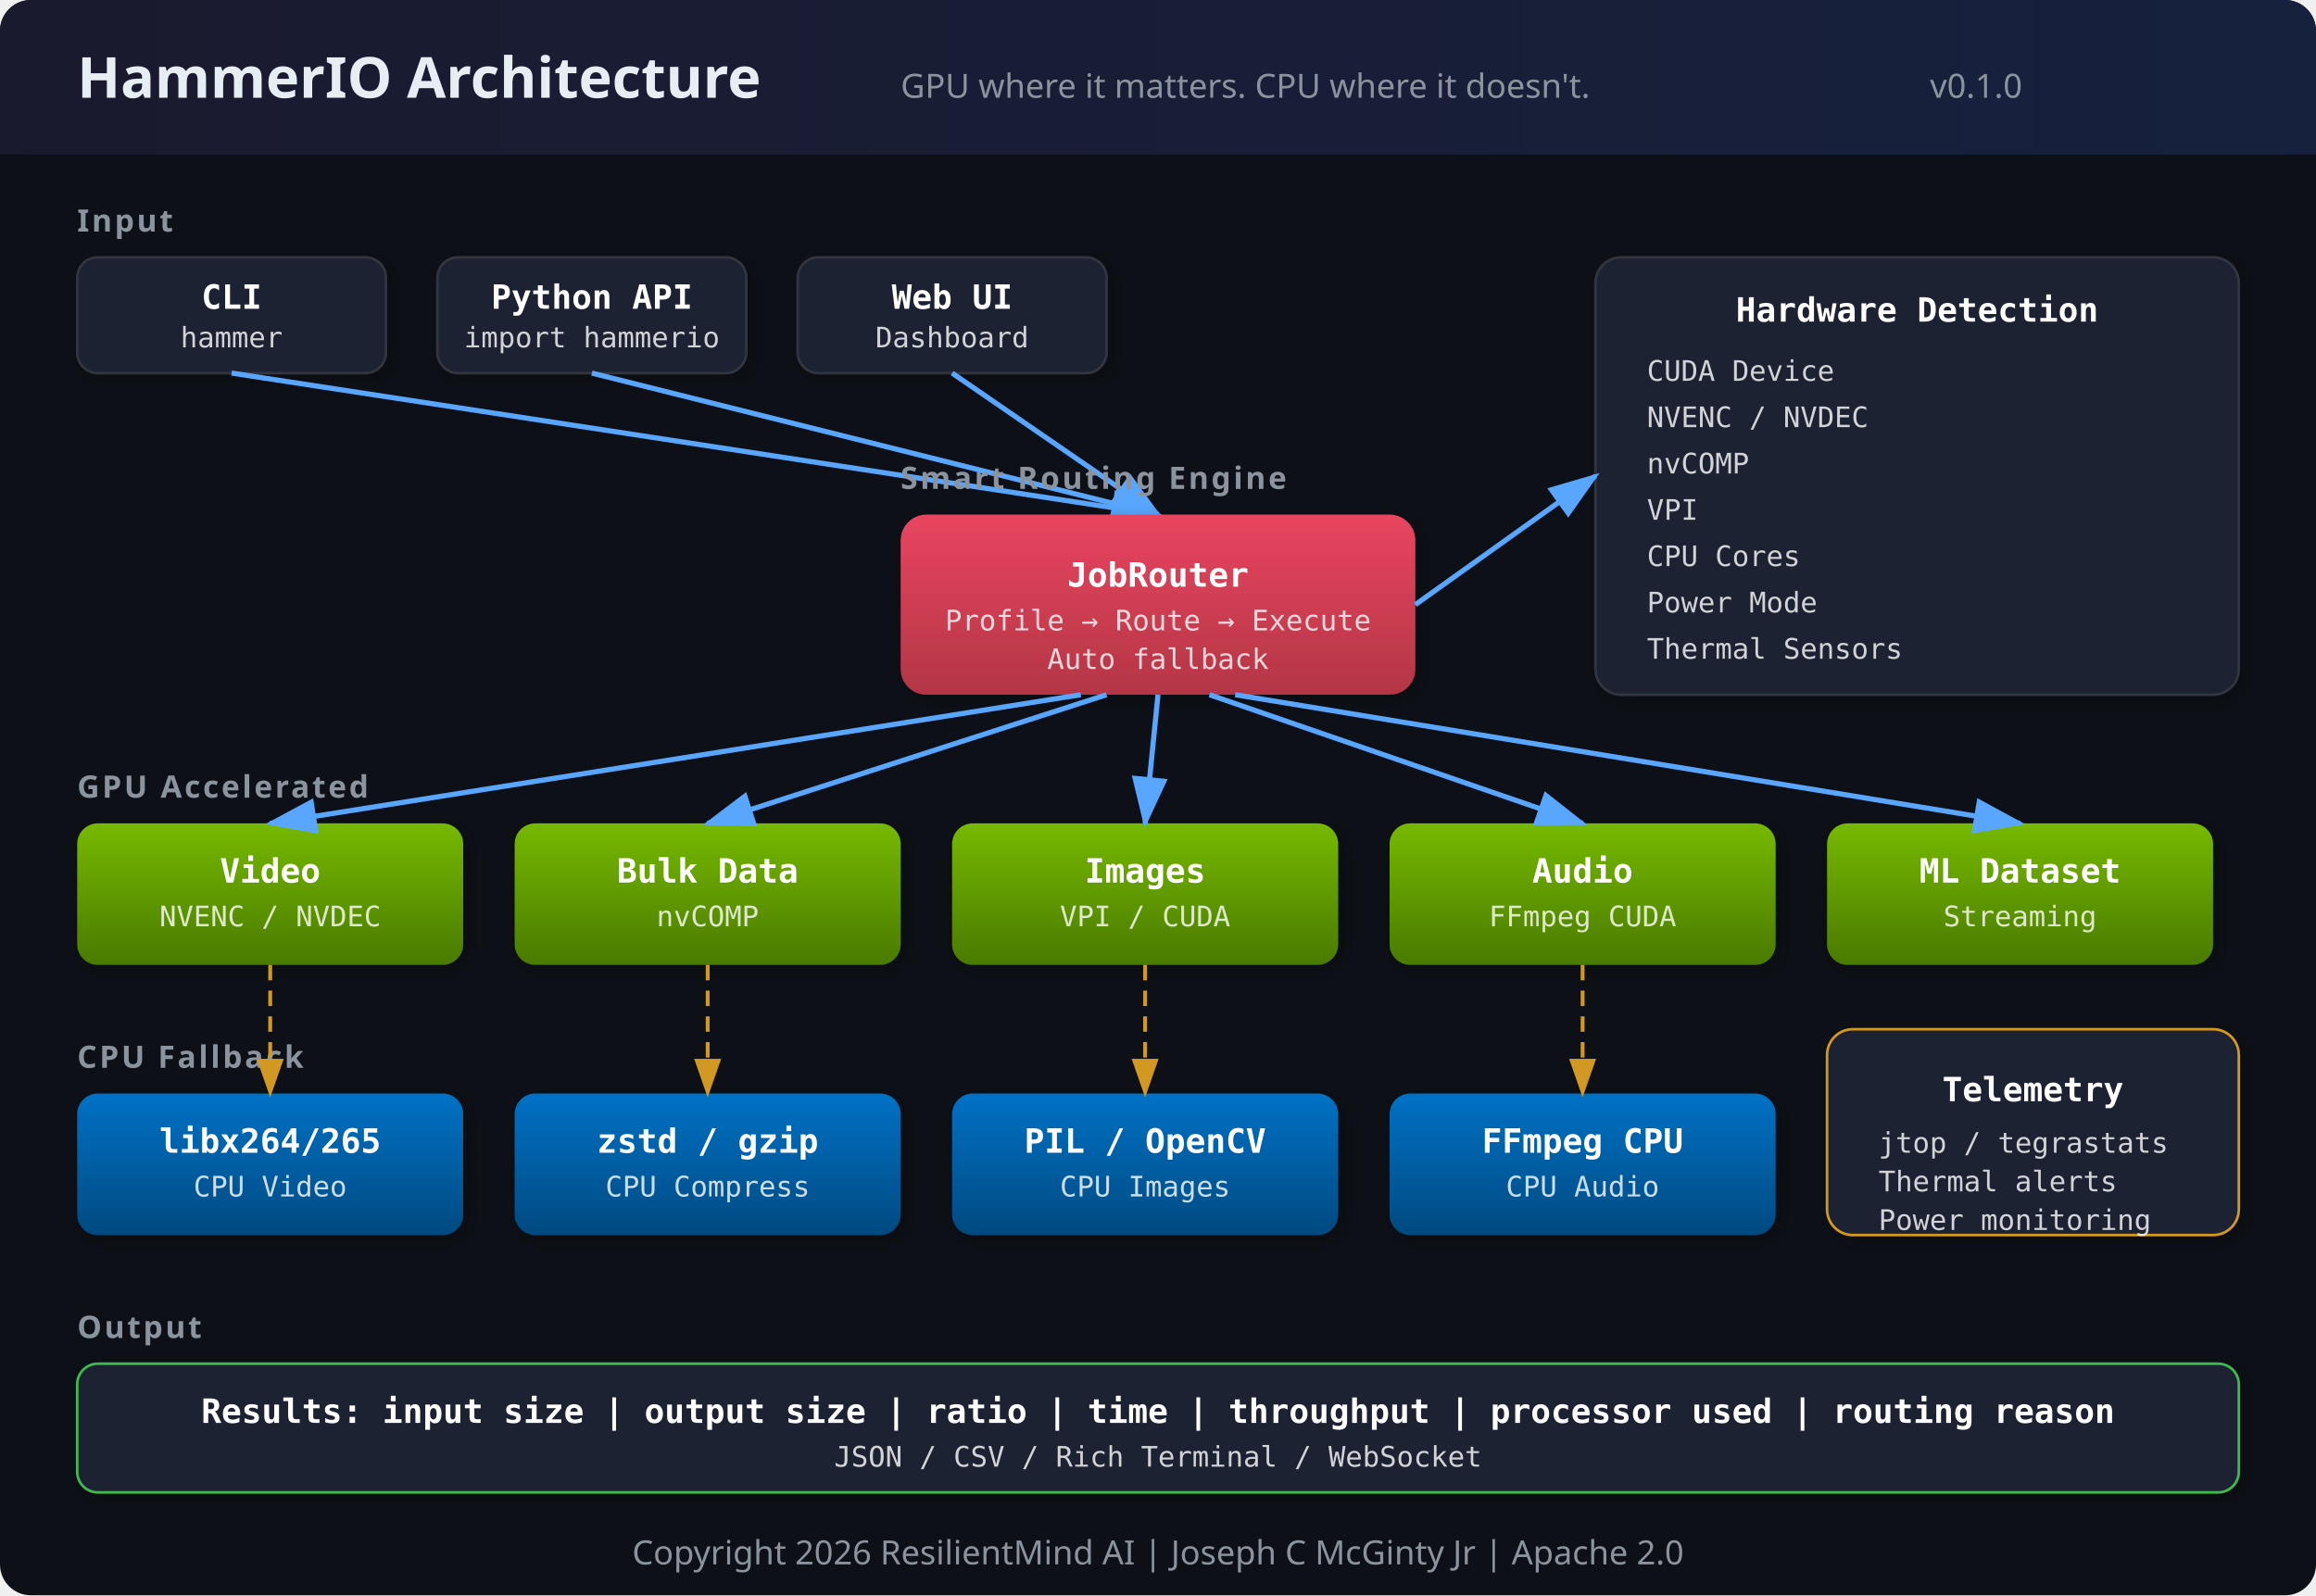
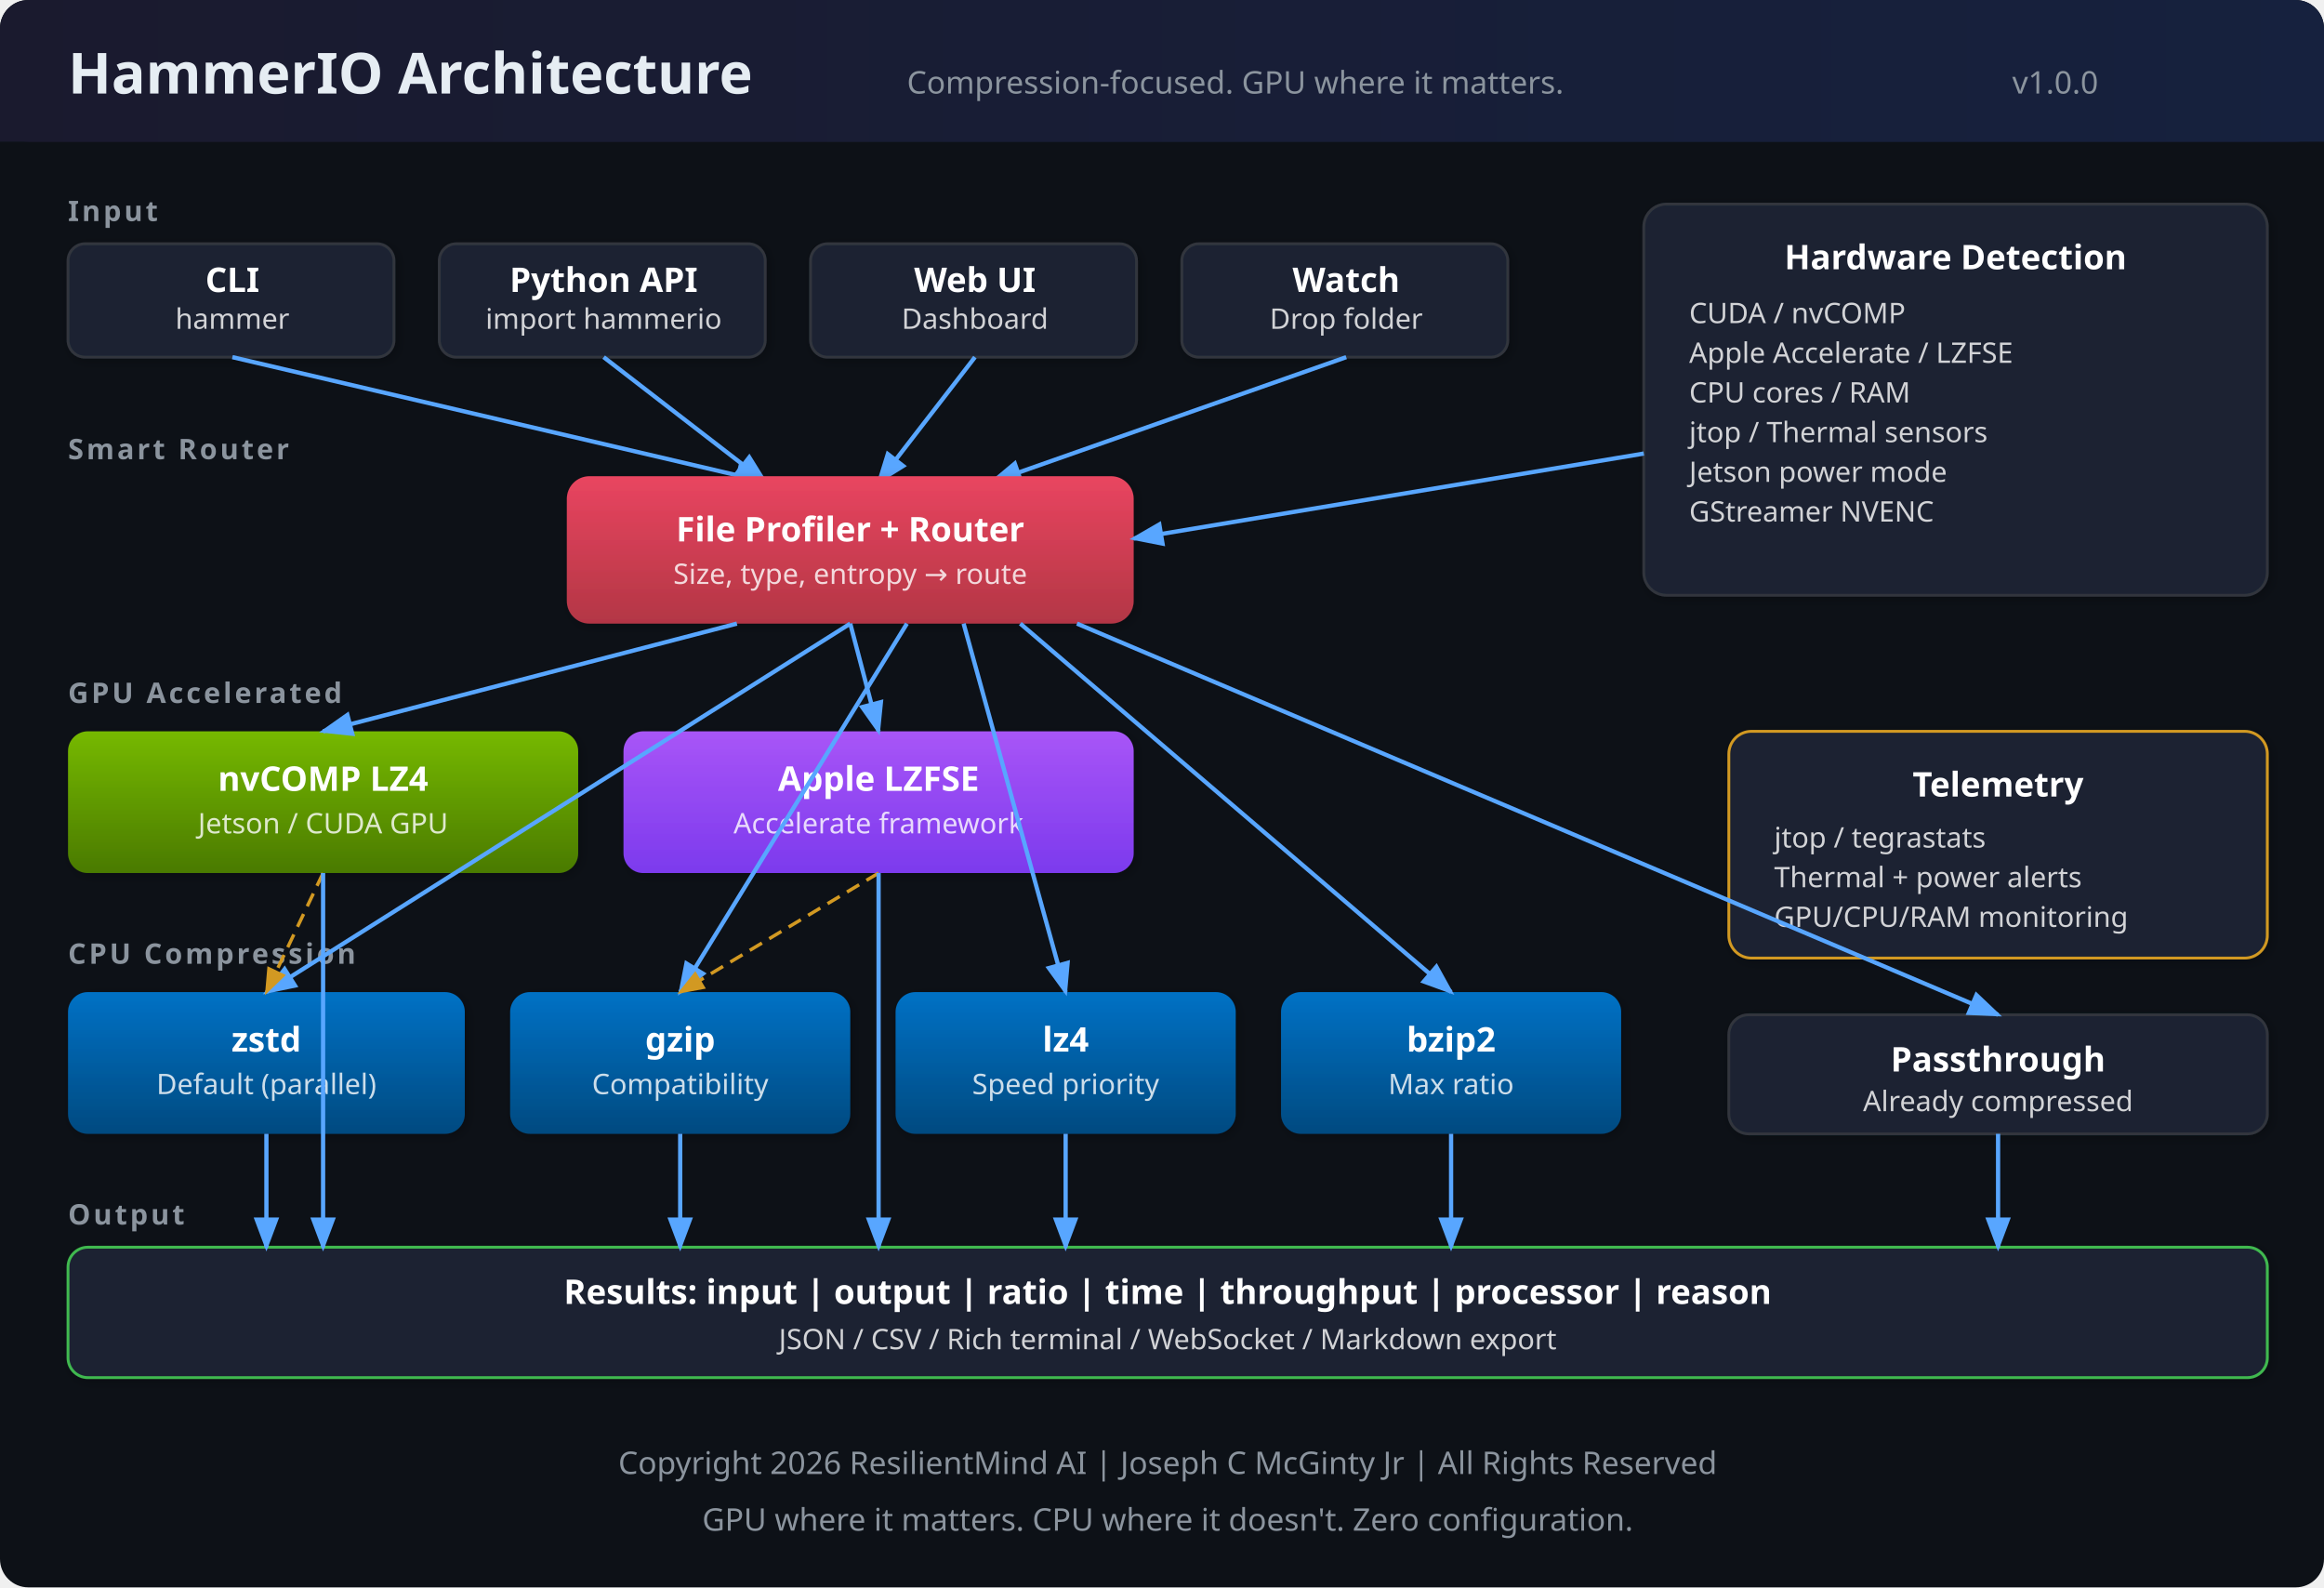
- <svg xmlns="http://www.w3.org/2000/svg" viewBox="0 0 900 620" width="900" height="620">
+ <svg xmlns="http://www.w3.org/2000/svg" viewBox="0 0 820 560" width="820" height="560">
  <defs>
-     <linearGradient id="headerGrad" x1="0%" y1="0%" x2="100%" y2="0%">
+     <linearGradient id="hg" x1="0%" y1="0%" x2="100%" y2="0%">
      <stop offset="0%" style="stop-color:#1a1a2e" />
      <stop offset="100%" style="stop-color:#16213e" />
    </linearGradient>
-     <linearGradient id="gpuGrad" x1="0%" y1="0%" x2="0%" y2="100%">
+     <linearGradient id="gg" x1="0%" y1="0%" x2="0%" y2="100%">
      <stop offset="0%" style="stop-color:#76b900" />
      <stop offset="100%" style="stop-color:#4a7a00" />
    </linearGradient>
-     <linearGradient id="cpuGrad" x1="0%" y1="0%" x2="0%" y2="100%">
+     <linearGradient id="cg" x1="0%" y1="0%" x2="0%" y2="100%">
      <stop offset="0%" style="stop-color:#0071c5" />
      <stop offset="100%" style="stop-color:#004a80" />
    </linearGradient>
-     <linearGradient id="routerGrad" x1="0%" y1="0%" x2="0%" y2="100%">
+     <linearGradient id="rg" x1="0%" y1="0%" x2="0%" y2="100%">
      <stop offset="0%" style="stop-color:#e94560" />
      <stop offset="100%" style="stop-color:#b33645" />
    </linearGradient>
-     <filter id="shadow">
-       <feDropShadow dx="2" dy="2" stdDeviation="3" flood-opacity="0.3" />
+     <linearGradient id="ag" x1="0%" y1="0%" x2="0%" y2="100%">
+       <stop offset="0%" style="stop-color:#a855f7" />
+       <stop offset="100%" style="stop-color:#7c3aed" />
+     </linearGradient>
+     <filter id="sh">
+       <feDropShadow dx="1" dy="1" stdDeviation="2" flood-opacity="0.25" />
    </filter>
    <style>
-       .title { font: bold 22px 'Segoe UI', sans-serif; fill: #e6edf3; }
-       .subtitle { font: 13px 'Segoe UI', sans-serif; fill: #8b949e; }
-       .box-label { font: bold 13px 'JetBrains Mono', monospace; fill: white; }
-       .box-detail { font: 11px 'JetBrains Mono', monospace; fill: rgba(255,255,255,0.8); }
-       .section-label { font: bold 12px 'Segoe UI', sans-serif; fill: #8b949e; text-transform: uppercase; letter-spacing: 1px; }
-       .arrow { stroke: #58a6ff; stroke-width: 2; fill: none; marker-end: url(#arrowhead); }
-       .arrow-fallback { stroke: #d29922; stroke-width: 1.5; fill: none; stroke-dasharray: 6,4; marker-end: url(#arrowhead-warn); }
+       text { font-family: 'Segoe UI', system-ui, sans-serif; }
+       .t1 { font-size: 20px; font-weight: 700; fill: #e6edf3; }
+       .t2 { font-size: 11px; fill: #8b949e; }
+       .t3 { font-size: 12px; font-weight: 600; fill: white; }
+       .t4 { font-size: 10px; fill: rgba(255,255,255,0.8); }
+       .t5 { font-size: 10px; fill: #8b949e; text-transform: uppercase; letter-spacing: 1px; font-weight: 600; }
+       .ar { stroke: #58a6ff; stroke-width: 1.5; fill: none; marker-end: url(#ah); }
+       .af { stroke: #d29922; stroke-width: 1.2; fill: none; stroke-dasharray: 5,3; marker-end: url(#wh); }
    </style>
-     <marker id="arrowhead" markerWidth="10" markerHeight="7" refX="9" refY="3.5" orient="auto">
-       <polygon points="0 0, 10 3.5, 0 7" fill="#58a6ff" />
+     <marker id="ah" markerWidth="8" markerHeight="6" refX="7" refY="3" orient="auto">
+       <polygon points="0 0,8 3,0 6" fill="#58a6ff" />
    </marker>
-     <marker id="arrowhead-warn" markerWidth="10" markerHeight="7" refX="9" refY="3.5" orient="auto">
-       <polygon points="0 0, 10 3.5, 0 7" fill="#d29922" />
+     <marker id="wh" markerWidth="8" markerHeight="6" refX="7" refY="3" orient="auto">
+       <polygon points="0 0,8 3,0 6" fill="#d29922" />
    </marker>
  </defs>
-   <rect width="900" height="620" rx="12" fill="#0d1117" />
-   <rect x="0" y="0" width="900" height="60" rx="12" fill="url(#headerGrad)" />
-   <rect x="0" y="48" width="900" height="12" fill="url(#headerGrad)" />
-   <text x="30" y="38" class="title">HammerIO Architecture</text>
-   <text x="350" y="38" class="subtitle">GPU where it matters. CPU where it doesn't.</text>
-   <text x="750" y="38" class="subtitle">v0.1.0</text>
-   <text x="30" y="90" class="section-label">Input</text>
-   <rect x="30" y="100" width="120" height="45" rx="8" fill="#1c2333" stroke="#30363d" filter="url(#shadow)" />
-   <text x="90" y="120" class="box-label" text-anchor="middle">CLI</text>
-   <text x="90" y="135" class="box-detail" text-anchor="middle">hammer</text>
-   <rect x="170" y="100" width="120" height="45" rx="8" fill="#1c2333" stroke="#30363d" filter="url(#shadow)" />
-   <text x="230" y="120" class="box-label" text-anchor="middle">Python API</text>
-   <text x="230" y="135" class="box-detail" text-anchor="middle">import hammerio</text>
-   <rect x="310" y="100" width="120" height="45" rx="8" fill="#1c2333" stroke="#30363d" filter="url(#shadow)" />
-   <text x="370" y="120" class="box-label" text-anchor="middle">Web UI</text>
-   <text x="370" y="135" class="box-detail" text-anchor="middle">Dashboard</text>
-   <line x1="90" y1="145" x2="450" y2="200" class="arrow" />
-   <line x1="230" y1="145" x2="450" y2="200" class="arrow" />
-   <line x1="370" y1="145" x2="450" y2="200" class="arrow" />
-   <text x="350" y="190" class="section-label">Smart Routing Engine</text>
-   <rect x="350" y="200" width="200" height="70" rx="10" fill="url(#routerGrad)" filter="url(#shadow)" />
-   <text x="450" y="228" class="box-label" text-anchor="middle">JobRouter</text>
-   <text x="450" y="245" class="box-detail" text-anchor="middle">Profile → Route → Execute</text>
-   <text x="450" y="260" class="box-detail" text-anchor="middle">Auto fallback</text>
-   <rect x="620" y="100" width="250" height="170" rx="10" fill="#1c2333" stroke="#30363d" filter="url(#shadow)" />
-   <text x="745" y="125" class="box-label" text-anchor="middle">Hardware Detection</text>
-   <text x="640" y="148" class="box-detail">CUDA Device</text>
-   <text x="640" y="166" class="box-detail">NVENC / NVDEC</text>
-   <text x="640" y="184" class="box-detail">nvCOMP</text>
-   <text x="640" y="202" class="box-detail">VPI</text>
-   <text x="640" y="220" class="box-detail">CPU Cores</text>
-   <text x="640" y="238" class="box-detail">Power Mode</text>
-   <text x="640" y="256" class="box-detail">Thermal Sensors</text>
-   <line x1="550" y1="235" x2="620" y2="185" class="arrow" />
-   <text x="30" y="310" class="section-label">GPU Accelerated</text>
-   <rect x="30" y="320" width="150" height="55" rx="8" fill="url(#gpuGrad)" filter="url(#shadow)" />
-   <text x="105" y="343" class="box-label" text-anchor="middle">Video</text>
-   <text x="105" y="360" class="box-detail" text-anchor="middle">NVENC / NVDEC</text>
-   <rect x="200" y="320" width="150" height="55" rx="8" fill="url(#gpuGrad)" filter="url(#shadow)" />
-   <text x="275" y="343" class="box-label" text-anchor="middle">Bulk Data</text>
-   <text x="275" y="360" class="box-detail" text-anchor="middle">nvCOMP</text>
-   <rect x="370" y="320" width="150" height="55" rx="8" fill="url(#gpuGrad)" filter="url(#shadow)" />
-   <text x="445" y="343" class="box-label" text-anchor="middle">Images</text>
-   <text x="445" y="360" class="box-detail" text-anchor="middle">VPI / CUDA</text>
-   <rect x="540" y="320" width="150" height="55" rx="8" fill="url(#gpuGrad)" filter="url(#shadow)" />
-   <text x="615" y="343" class="box-label" text-anchor="middle">Audio</text>
-   <text x="615" y="360" class="box-detail" text-anchor="middle">FFmpeg CUDA</text>
-   <rect x="710" y="320" width="150" height="55" rx="8" fill="url(#gpuGrad)" filter="url(#shadow)" />
-   <text x="785" y="343" class="box-label" text-anchor="middle">ML Dataset</text>
-   <text x="785" y="360" class="box-detail" text-anchor="middle">Streaming</text>
-   <line x1="420" y1="270" x2="105" y2="320" class="arrow" />
-   <line x1="430" y1="270" x2="275" y2="320" class="arrow" />
-   <line x1="450" y1="270" x2="445" y2="320" class="arrow" />
-   <line x1="470" y1="270" x2="615" y2="320" class="arrow" />
-   <line x1="480" y1="270" x2="785" y2="320" class="arrow" />
-   <text x="30" y="415" class="section-label">CPU Fallback</text>
-   <rect x="30" y="425" width="150" height="55" rx="8" fill="url(#cpuGrad)" filter="url(#shadow)" />
-   <text x="105" y="448" class="box-label" text-anchor="middle">libx264/265</text>
-   <text x="105" y="465" class="box-detail" text-anchor="middle">CPU Video</text>
-   <rect x="200" y="425" width="150" height="55" rx="8" fill="url(#cpuGrad)" filter="url(#shadow)" />
-   <text x="275" y="448" class="box-label" text-anchor="middle">zstd / gzip</text>
-   <text x="275" y="465" class="box-detail" text-anchor="middle">CPU Compress</text>
-   <rect x="370" y="425" width="150" height="55" rx="8" fill="url(#cpuGrad)" filter="url(#shadow)" />
-   <text x="445" y="448" class="box-label" text-anchor="middle">PIL / OpenCV</text>
-   <text x="445" y="465" class="box-detail" text-anchor="middle">CPU Images</text>
-   <rect x="540" y="425" width="150" height="55" rx="8" fill="url(#cpuGrad)" filter="url(#shadow)" />
-   <text x="615" y="448" class="box-label" text-anchor="middle">FFmpeg CPU</text>
-   <text x="615" y="465" class="box-detail" text-anchor="middle">CPU Audio</text>
-   <line x1="105" y1="375" x2="105" y2="425" class="arrow-fallback" />
-   <line x1="275" y1="375" x2="275" y2="425" class="arrow-fallback" />
-   <line x1="445" y1="375" x2="445" y2="425" class="arrow-fallback" />
-   <line x1="615" y1="375" x2="615" y2="425" class="arrow-fallback" />
-   <rect x="710" y="400" width="160" height="80" rx="10" fill="#1c2333" stroke="#d29922" filter="url(#shadow)" />
-   <text x="790" y="428" class="box-label" text-anchor="middle">Telemetry</text>
-   <text x="730" y="448" class="box-detail">jtop / tegrastats</text>
-   <text x="730" y="463" class="box-detail">Thermal alerts</text>
-   <text x="730" y="478" class="box-detail">Power monitoring</text>
-   <text x="30" y="520" class="section-label">Output</text>
-   <rect x="30" y="530" width="840" height="50" rx="8" fill="#1c2333" stroke="#3fb950" filter="url(#shadow)" />
-   <text x="450" y="553" class="box-label" text-anchor="middle">Results: input size | output size | ratio | time | throughput | processor used | routing reason</text>
-   <text x="450" y="570" class="box-detail" text-anchor="middle">JSON / CSV / Rich Terminal / WebSocket</text>
-   <text x="450" y="608" class="subtitle" text-anchor="middle">Copyright 2026 ResilientMind AI | Joseph C McGinty Jr | Apache 2.0</text>
+   <rect width="820" height="560" rx="10" fill="#0d1117" />
+   <rect width="820" height="50" rx="10" fill="url(#hg)" />
+   <rect y="40" width="820" height="10" fill="url(#hg)" />
+   <text x="24" y="33" class="t1">HammerIO Architecture</text>
+   <text x="320" y="33" class="t2">Compression-focused. GPU where it matters.</text>
+   <text x="710" y="33" class="t2">v1.0.0</text>
+   <text x="24" y="78" class="t5">Input</text>
+   <rect x="24" y="86" width="115" height="40" rx="6" fill="#1c2333" stroke="#30363d" filter="url(#sh)" />
+   <text x="82" y="103" class="t3" text-anchor="middle">CLI</text>
+   <text x="82" y="116" class="t4" text-anchor="middle">hammer</text>
+   <rect x="155" y="86" width="115" height="40" rx="6" fill="#1c2333" stroke="#30363d" filter="url(#sh)" />
+   <text x="213" y="103" class="t3" text-anchor="middle">Python API</text>
+   <text x="213" y="116" class="t4" text-anchor="middle">import hammerio</text>
+   <rect x="286" y="86" width="115" height="40" rx="6" fill="#1c2333" stroke="#30363d" filter="url(#sh)" />
+   <text x="344" y="103" class="t3" text-anchor="middle">Web UI</text>
+   <text x="344" y="116" class="t4" text-anchor="middle">Dashboard</text>
+   <rect x="417" y="86" width="115" height="40" rx="6" fill="#1c2333" stroke="#30363d" filter="url(#sh)" />
+   <text x="475" y="103" class="t3" text-anchor="middle">Watch</text>
+   <text x="475" y="116" class="t4" text-anchor="middle">Drop folder</text>
+   <rect x="580" y="72" width="220" height="138" rx="8" fill="#1c2333" stroke="#30363d" filter="url(#sh)" />
+   <text x="690" y="95" class="t3" text-anchor="middle">Hardware Detection</text>
+   <text x="596" y="114" class="t4">CUDA / nvCOMP</text>
+   <text x="596" y="128" class="t4">Apple Accelerate / LZFSE</text>
+   <text x="596" y="142" class="t4">CPU cores / RAM</text>
+   <text x="596" y="156" class="t4">jtop / Thermal sensors</text>
+   <text x="596" y="170" class="t4">Jetson power mode</text>
+   <text x="596" y="184" class="t4">GStreamer NVENC</text>
+   <line x1="82" y1="126" x2="270" y2="170" class="ar" />
+   <line x1="213" y1="126" x2="270" y2="170" class="ar" />
+   <line x1="344" y1="126" x2="310" y2="170" class="ar" />
+   <line x1="475" y1="126" x2="350" y2="170" class="ar" />
+   <text x="24" y="162" class="t5">Smart Router</text>
+   <rect x="200" y="168" width="200" height="52" rx="8" fill="url(#rg)" filter="url(#sh)" />
+   <text x="300" y="191" class="t3" text-anchor="middle">File Profiler + Router</text>
+   <text x="300" y="206" class="t4" text-anchor="middle">Size, type, entropy → route</text>
+   <line x1="580" y1="160" x2="400" y2="190" class="ar" />
+   <text x="24" y="248" class="t5">GPU Accelerated</text>
+   <rect x="24" y="258" width="180" height="50" rx="7" fill="url(#gg)" filter="url(#sh)" />
+   <text x="114" y="279" class="t3" text-anchor="middle">nvCOMP LZ4</text>
+   <text x="114" y="294" class="t4" text-anchor="middle">Jetson / CUDA GPU</text>
+   <rect x="220" y="258" width="180" height="50" rx="7" fill="url(#ag)" filter="url(#sh)" />
+   <text x="310" y="279" class="t3" text-anchor="middle">Apple LZFSE</text>
+   <text x="310" y="294" class="t4" text-anchor="middle">Accelerate framework</text>
+   <line x1="260" y1="220" x2="114" y2="258" class="ar" />
+   <line x1="300" y1="220" x2="310" y2="258" class="ar" />
+   <text x="24" y="340" class="t5">CPU Compression</text>
+   <rect x="24" y="350" width="140" height="50" rx="7" fill="url(#cg)" filter="url(#sh)" />
+   <text x="94" y="371" class="t3" text-anchor="middle">zstd</text>
+   <text x="94" y="386" class="t4" text-anchor="middle">Default (parallel)</text>
+   <rect x="180" y="350" width="120" height="50" rx="7" fill="url(#cg)" filter="url(#sh)" />
+   <text x="240" y="371" class="t3" text-anchor="middle">gzip</text>
+   <text x="240" y="386" class="t4" text-anchor="middle">Compatibility</text>
+   <rect x="316" y="350" width="120" height="50" rx="7" fill="url(#cg)" filter="url(#sh)" />
+   <text x="376" y="371" class="t3" text-anchor="middle">lz4</text>
+   <text x="376" y="386" class="t4" text-anchor="middle">Speed priority</text>
+   <rect x="452" y="350" width="120" height="50" rx="7" fill="url(#cg)" filter="url(#sh)" />
+   <text x="512" y="371" class="t3" text-anchor="middle">bzip2</text>
+   <text x="512" y="386" class="t4" text-anchor="middle">Max ratio</text>
+   <line x1="300" y1="220" x2="94" y2="350" class="ar" />
+   <line x1="320" y1="220" x2="240" y2="350" class="ar" />
+   <line x1="340" y1="220" x2="376" y2="350" class="ar" />
+   <line x1="360" y1="220" x2="512" y2="350" class="ar" />
+   <line x1="114" y1="308" x2="94" y2="350" class="af" />
+   <line x1="310" y1="308" x2="240" y2="350" class="af" />
+   <rect x="610" y="258" width="190" height="80" rx="8" fill="#1c2333" stroke="#d29922" filter="url(#sh)" />
+   <text x="705" y="281" class="t3" text-anchor="middle">Telemetry</text>
+   <text x="626" y="299" class="t4">jtop / tegrastats</text>
+   <text x="626" y="313" class="t4">Thermal + power alerts</text>
+   <text x="626" y="327" class="t4">GPU/CPU/RAM monitoring</text>
+   <rect x="610" y="358" width="190" height="42" rx="7" fill="#1c2333" stroke="#30363d" filter="url(#sh)" />
+   <text x="705" y="378" class="t3" text-anchor="middle">Passthrough</text>
+   <text x="705" y="392" class="t4" text-anchor="middle">Already compressed</text>
+   <line x1="380" y1="220" x2="705" y2="358" class="ar" />
+   <text x="24" y="432" class="t5">Output</text>
+   <rect x="24" y="440" width="776" height="46" rx="7" fill="#1c2333" stroke="#3fb950" filter="url(#sh)" />
+   <text x="412" y="460" class="t3" text-anchor="middle">Results: input | output | ratio | time | throughput | processor | reason</text>
+   <text x="412" y="476" class="t4" text-anchor="middle">JSON / CSV / Rich terminal / WebSocket / Markdown export</text>
+   <line x1="114" y1="308" x2="114" y2="440" class="ar" style="stroke-dasharray:none" />
+   <line x1="310" y1="308" x2="310" y2="440" class="ar" style="stroke-dasharray:none" />
+   <line x1="94" y1="400" x2="94" y2="440" class="ar" />
+   <line x1="240" y1="400" x2="240" y2="440" class="ar" />
+   <line x1="376" y1="400" x2="376" y2="440" class="ar" />
+   <line x1="512" y1="400" x2="512" y2="440" class="ar" />
+   <line x1="705" y1="400" x2="705" y2="440" class="ar" />
+   <text x="412" y="520" class="t2" text-anchor="middle">Copyright 2026 ResilientMind AI | Joseph C McGinty Jr | All Rights Reserved</text>
+   <text x="412" y="540" class="t2" text-anchor="middle">GPU where it matters. CPU where it doesn't. Zero configuration.</text>
</svg>
